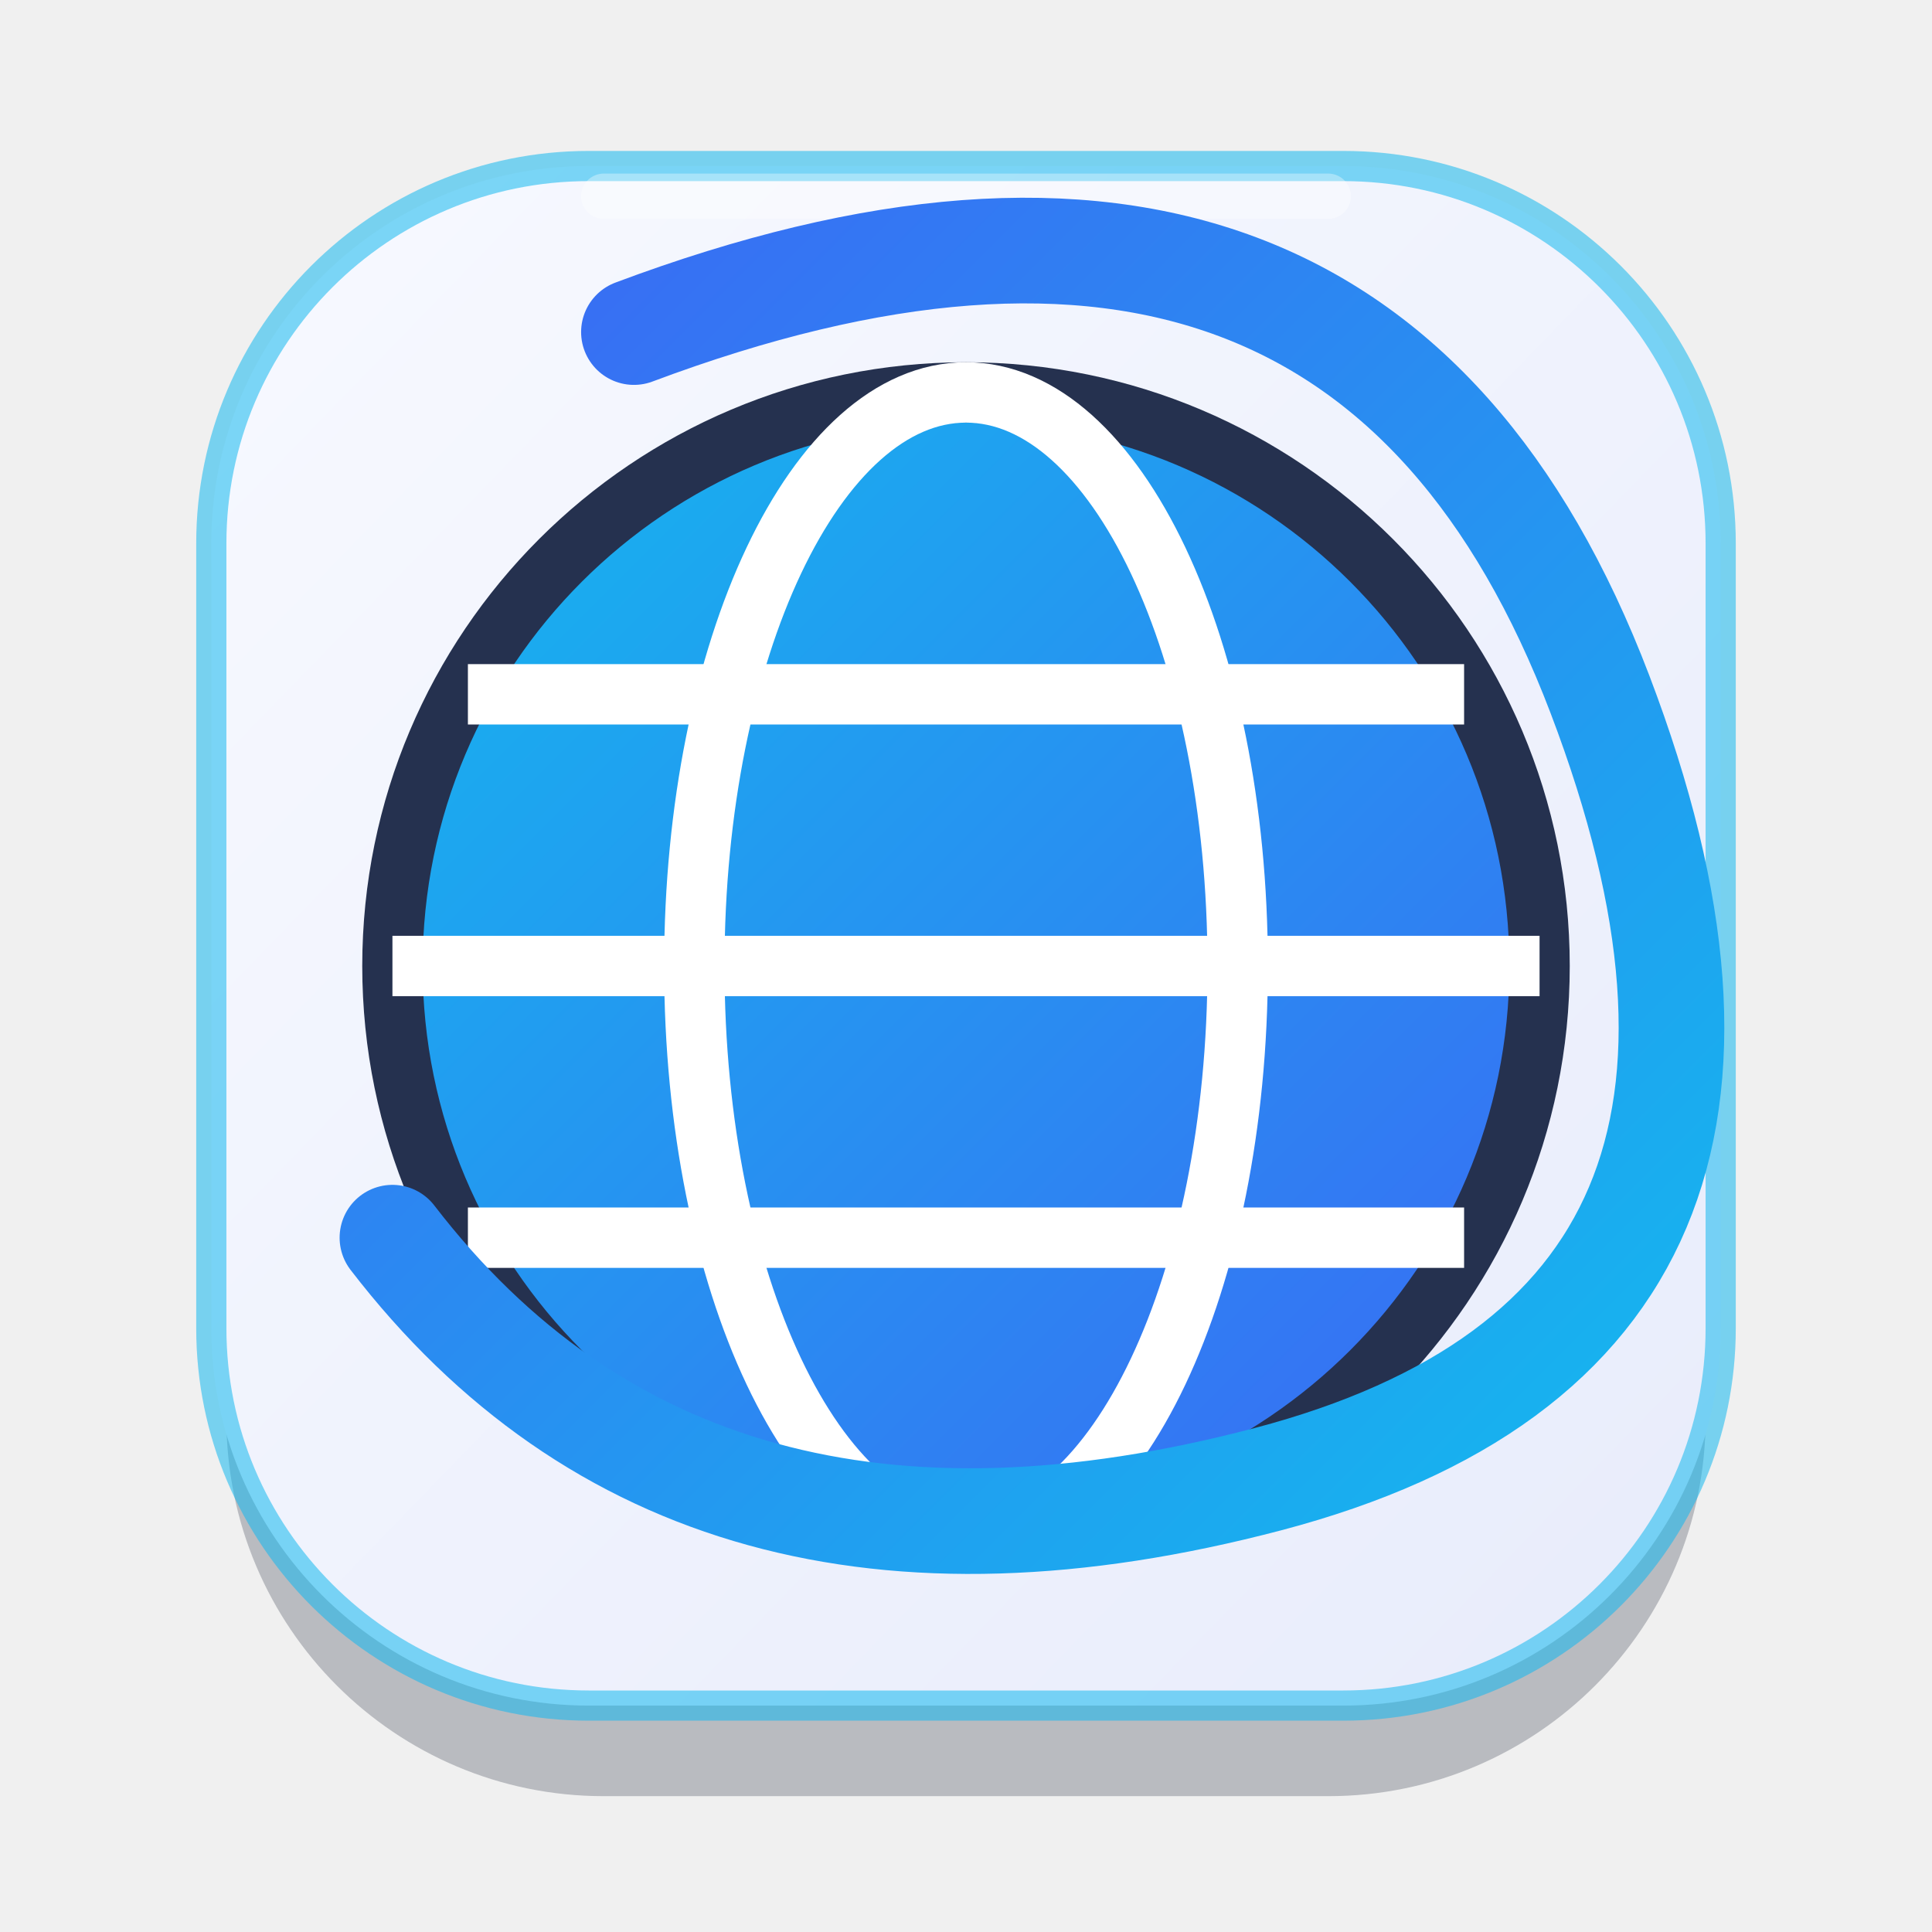
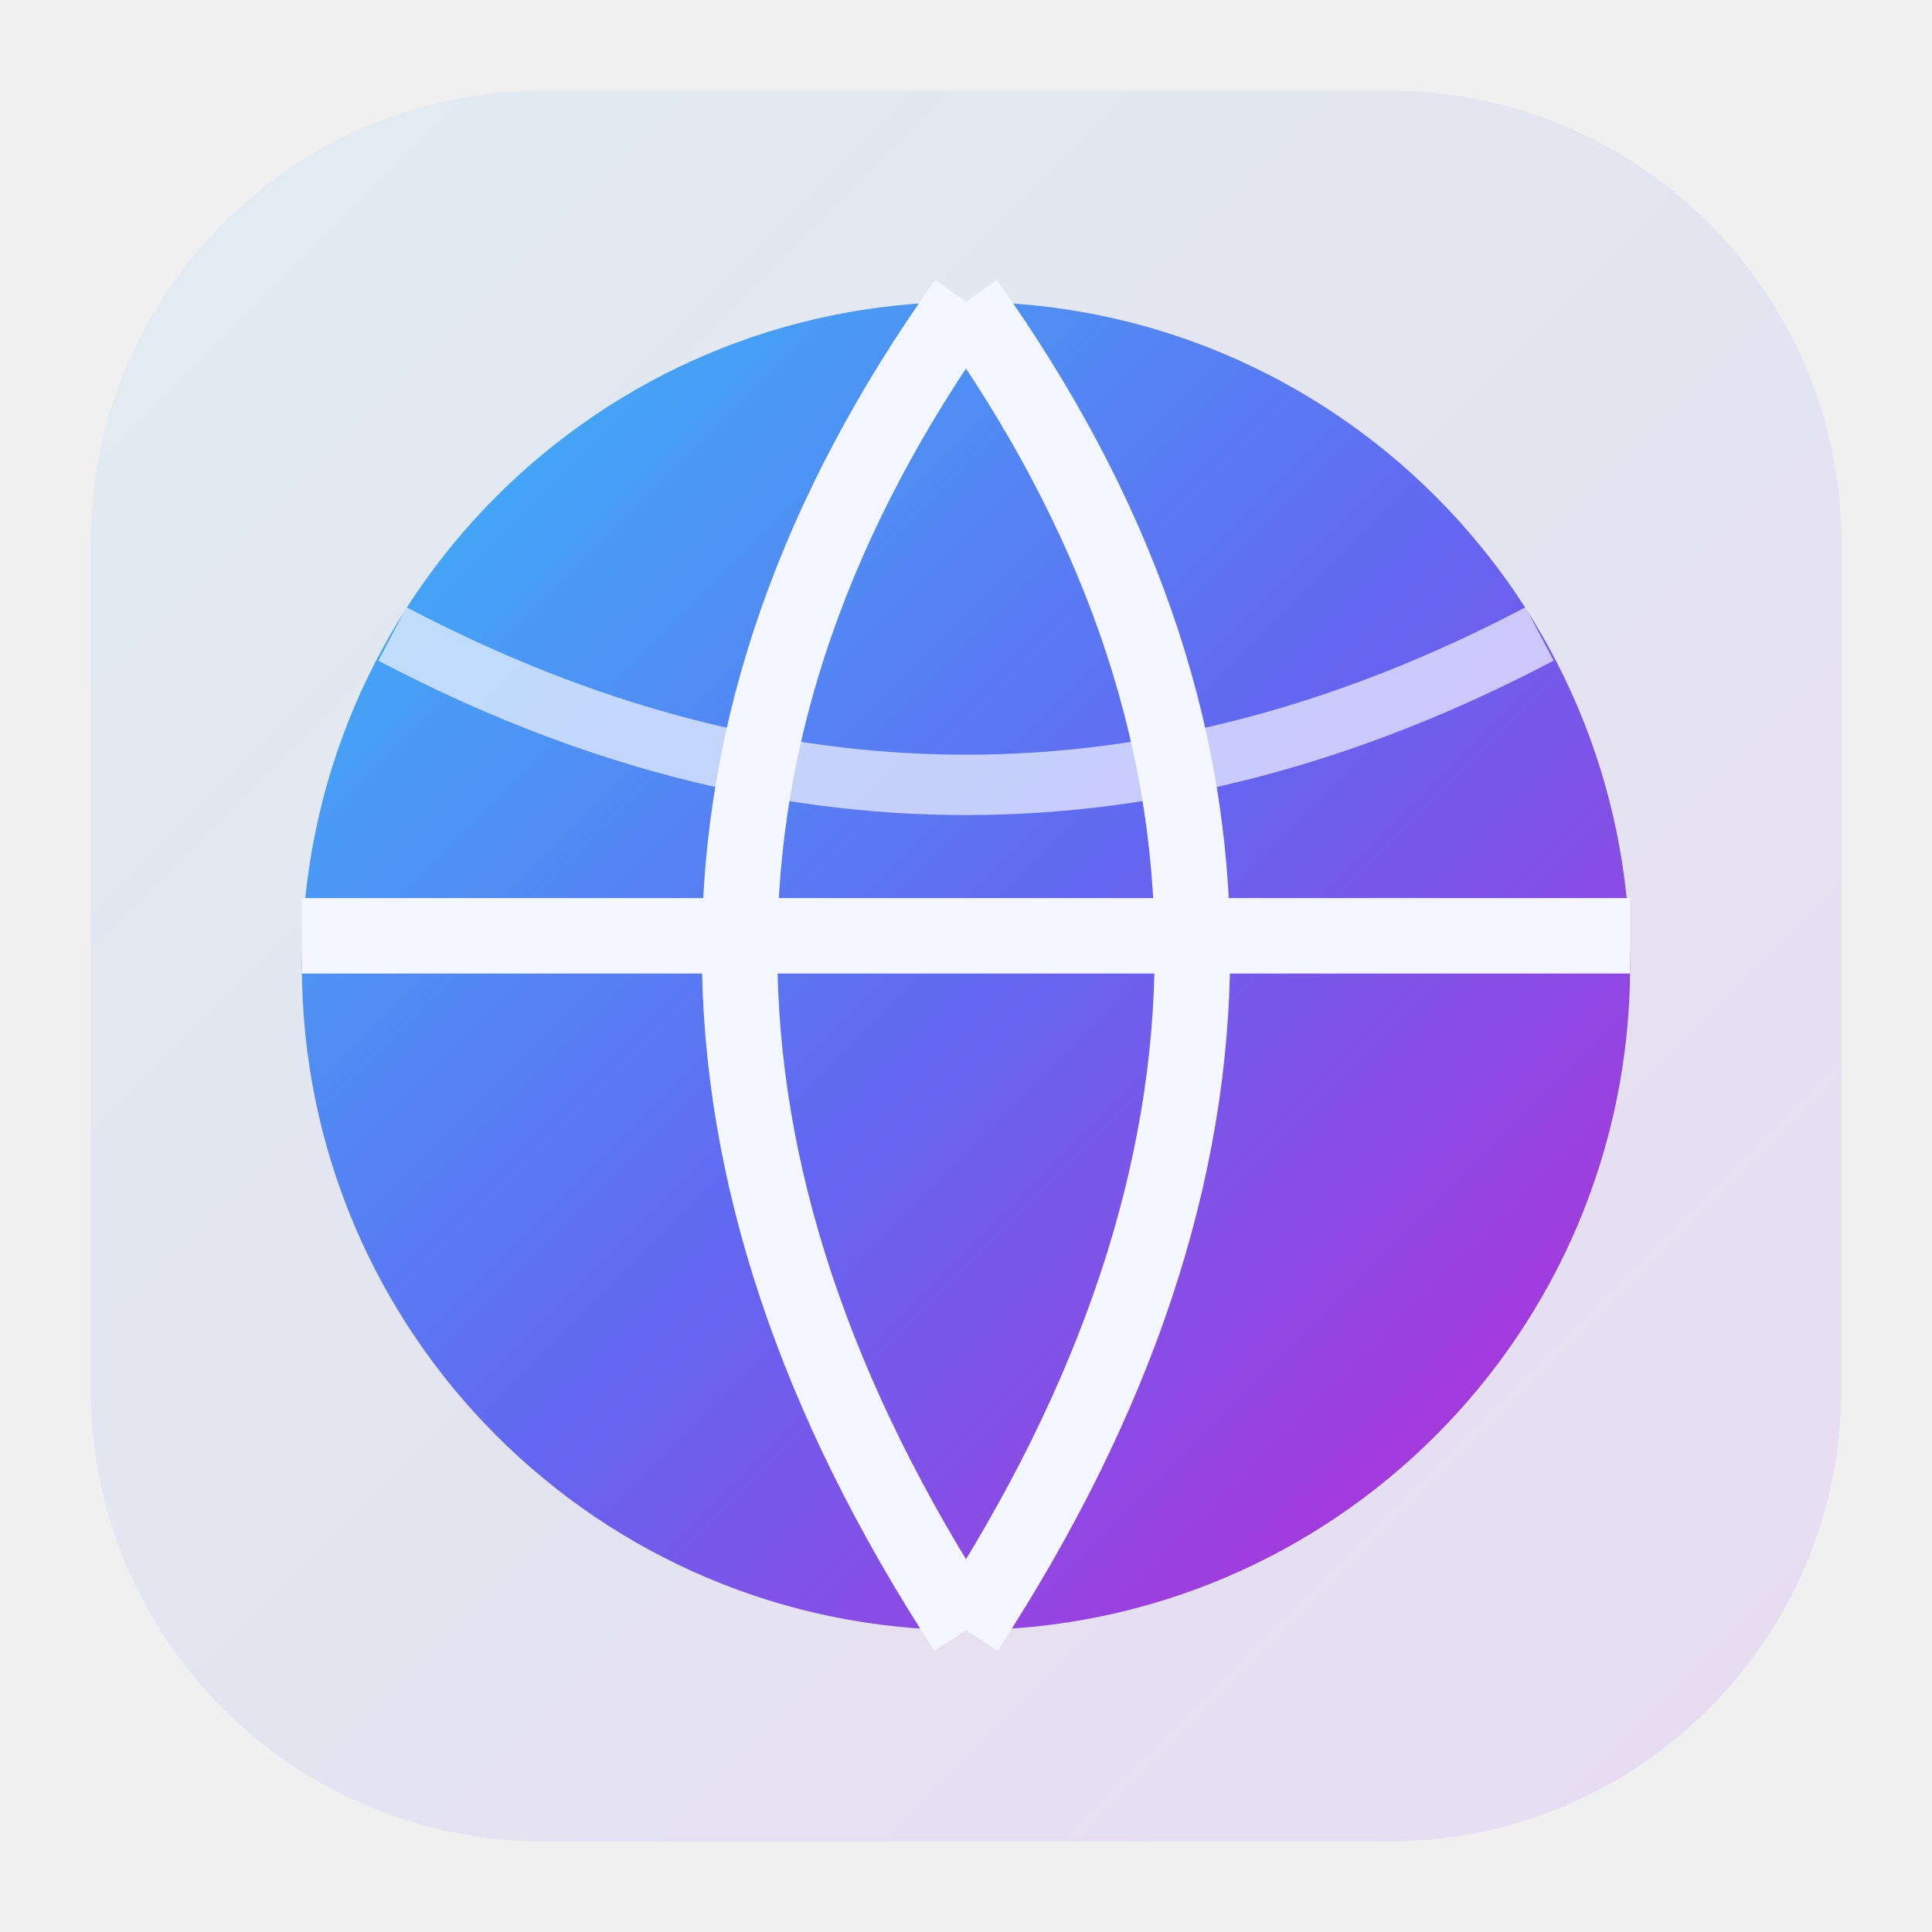
- <svg xmlns="http://www.w3.org/2000/svg" width="128" height="128" viewBox="0 0 128 128" role="img" aria-labelledby="title desc">
+ <svg xmlns="http://www.w3.org/2000/svg" width="64" height="64" viewBox="0 0 64 64" role="img" aria-label="Browser">
  <defs>
-     <linearGradient id="tile" x1="0" y1="0" x2="1" y2="1">
-       <stop stop-color="#f7f9ff" />
-       <stop offset="1" stop-color="#e8ecfb" />
+     <linearGradient id="g" x1="0" y1="0" x2="1" y2="1">
+       <stop stop-color="#38BDF8" />
+       <stop offset=".52" stop-color="#6366F1" />
+       <stop offset="1" stop-color="#C026D3" />
    </linearGradient>
-     <linearGradient id="accent" x1="0" y1="0" x2="1" y2="1">
-       <stop stop-color="#14b8ee" />
-       <stop offset="1" stop-color="#3b68f4" />
+     <linearGradient id="bg" x1="0" y1="0" x2="1" y2="1">
+       <stop stop-color="#7DD3FC" />
+       <stop offset="1" stop-color="#A855F7" />
    </linearGradient>
-     <linearGradient id="accent2" x1="0" y1="0" x2="1" y2="1">
-       <stop stop-color="#3b68f4" />
-       <stop offset="1" stop-color="#14b8ee" />
-     </linearGradient>
+     <filter id="shadow" x="-30%" y="-30%" width="160%" height="160%">
+       <feGaussianBlur stdDeviation="1.2" />
+     </filter>
  </defs>
-   <rect x="15" y="13" width="98" height="102" rx="25" fill="#071025" opacity=".24" transform="translate(0 4)" />
-   <rect x="14" y="11" width="100" height="102" rx="25" fill="url(#tile)" stroke="#14b8ee" stroke-opacity=".55" stroke-width="2" />
-   <path d="M40 13h48" stroke="#ffffff" stroke-opacity=".34" stroke-width="3" stroke-linecap="round" />
-   <circle cx="64" cy="64" r="38" fill="url(#accent)" stroke="#25314f" stroke-width="4" />
-   <ellipse cx="64" cy="64" rx="18" ry="38" fill="none" stroke="#ffffff" stroke-width="4" />
-   <path d="M26 64h76M31 46h66M31 82h66" fill="none" stroke="#ffffff" stroke-width="4" />
-   <path d="M42 22q48-18 64 24t-22 52-58-16" fill="none" stroke="url(#accent2)" stroke-width="7" stroke-linecap="round" stroke-linejoin="round" />
+   <rect x="3" y="3" width="58" height="58" rx="15" fill="url(#bg)" opacity=".13" />
+   <g>
+     <circle cx="32" cy="32" r="22" fill="url(#g)" />
+     <path d="M10 31 H54 M32 10 Q17 31 32 54 M32 10 Q47 31 32 54" fill="none" stroke="#F4F7FF" stroke-width="2.5" />
+     <path d="M13 21 Q32 31 51 21" fill="none" stroke="#F4F7FF" stroke-opacity=".7" stroke-width="2" />
+   </g>
</svg>
